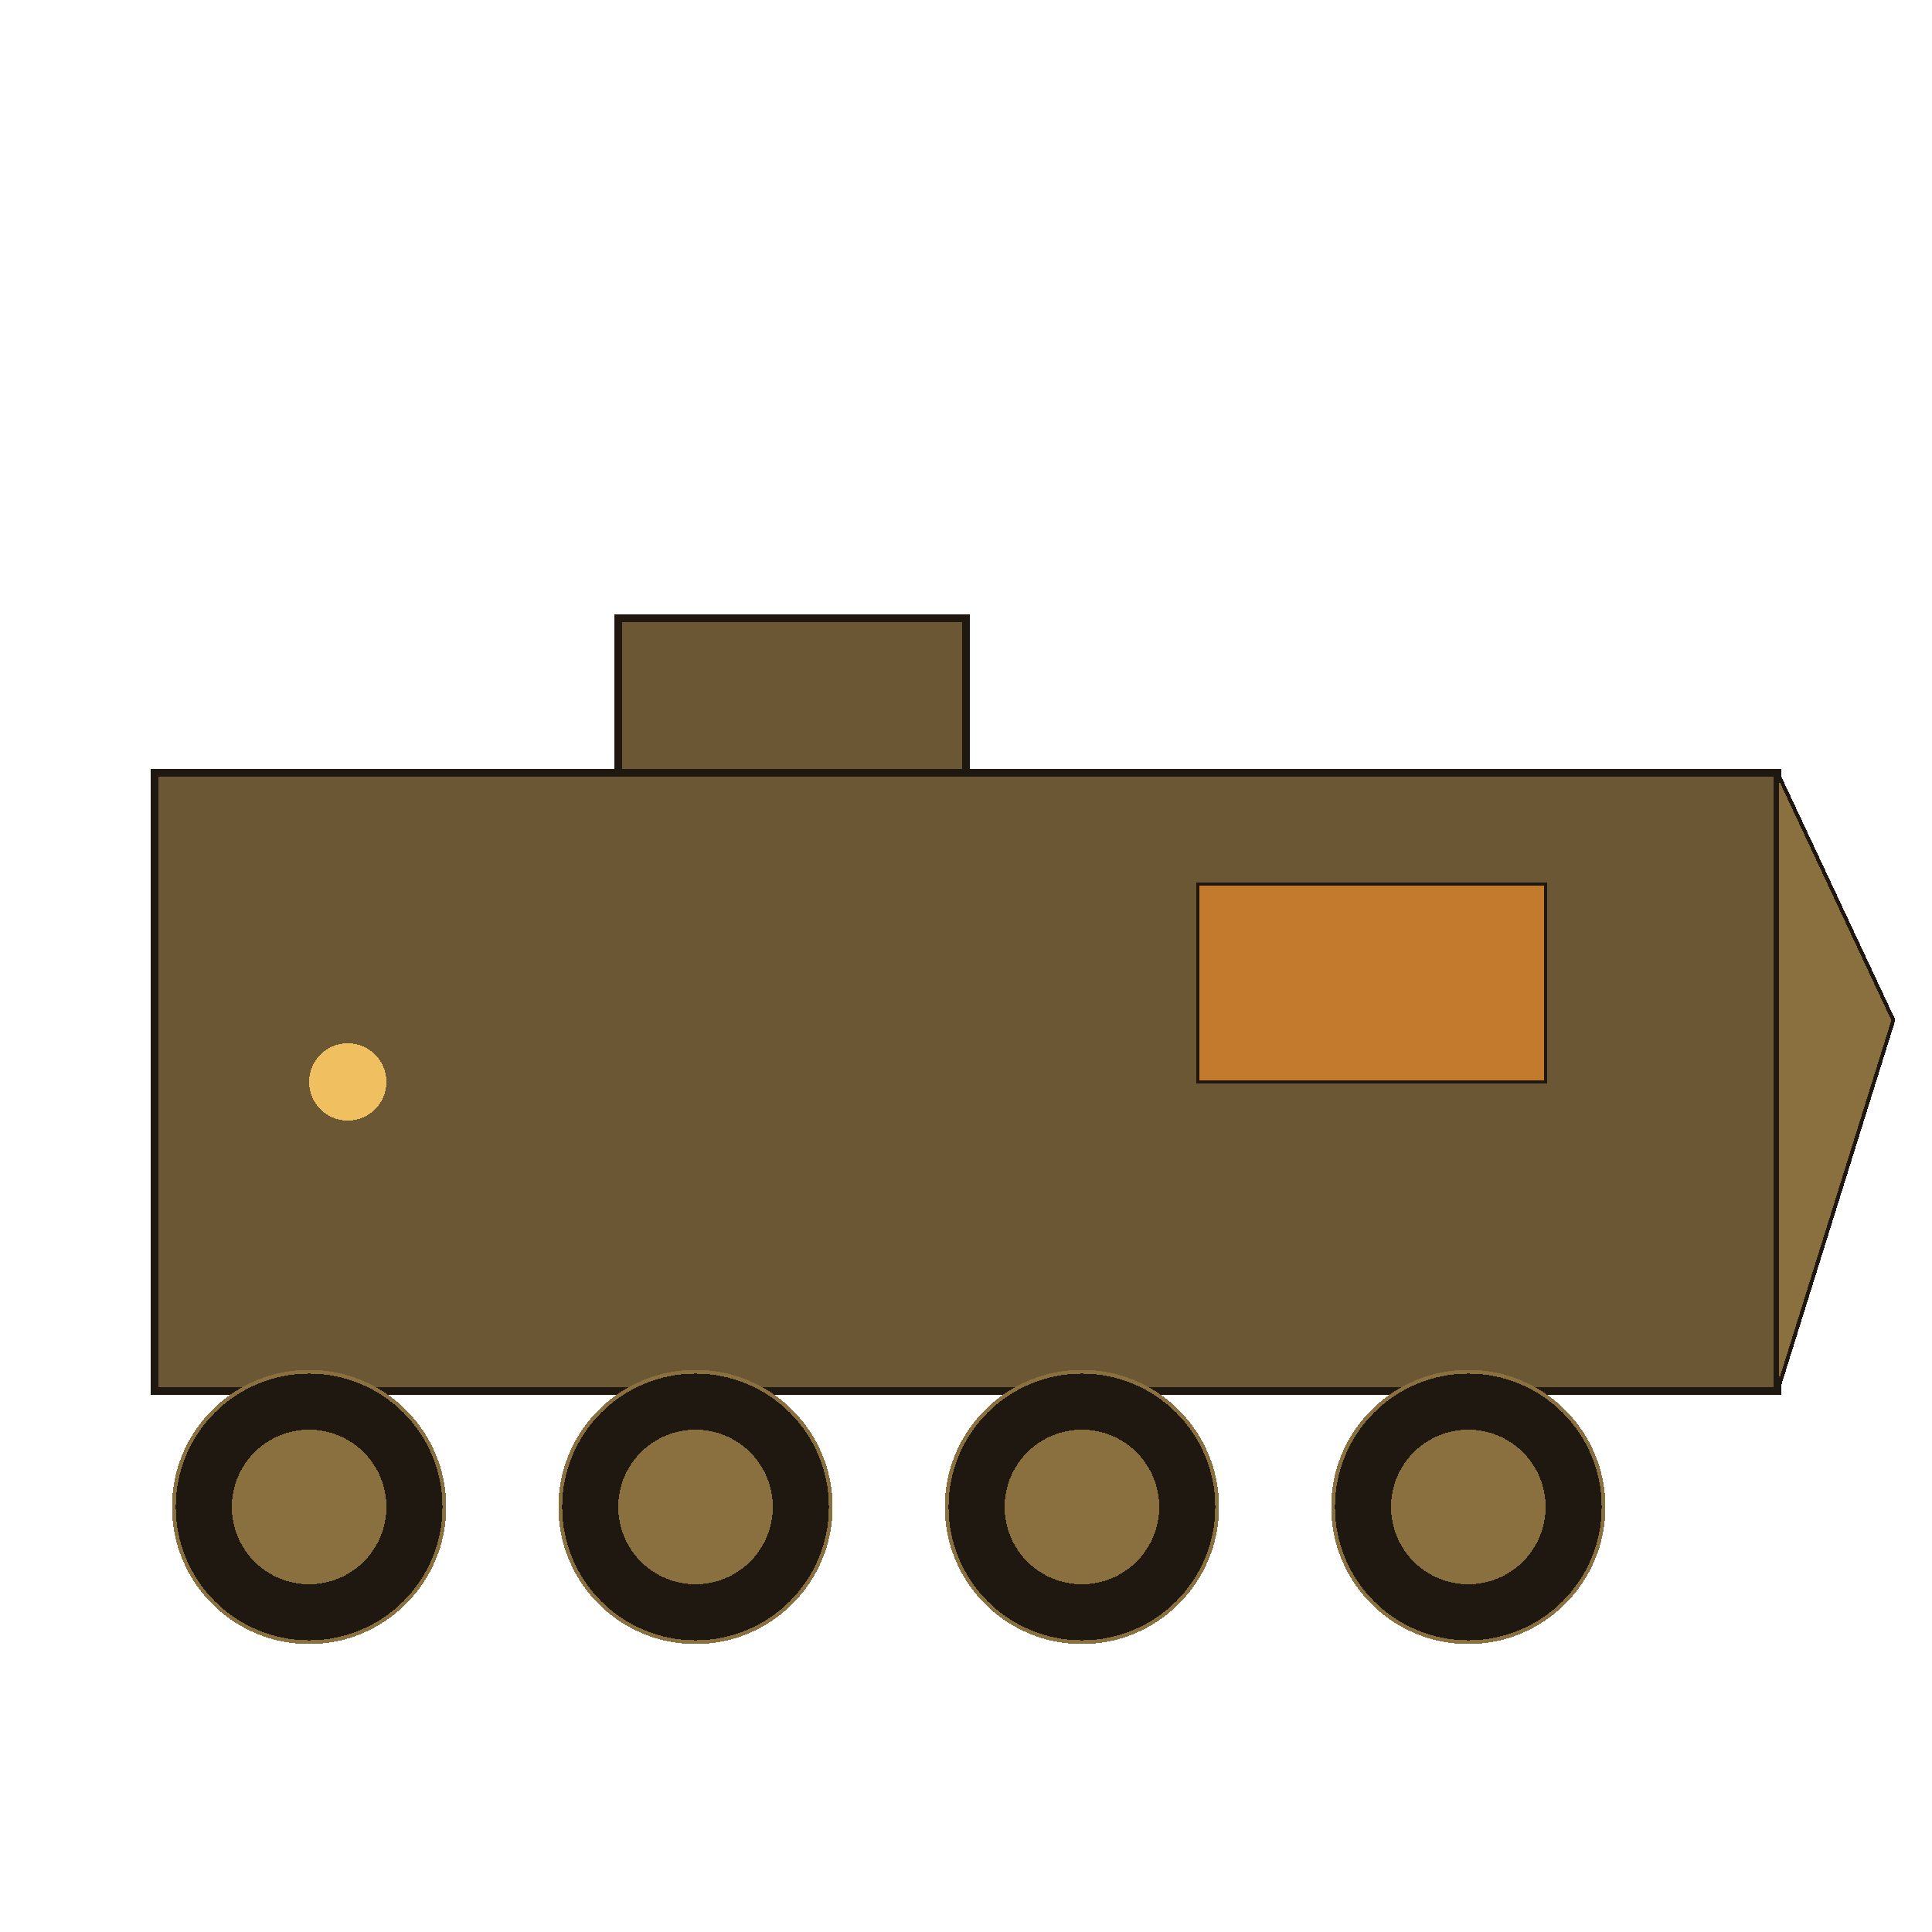
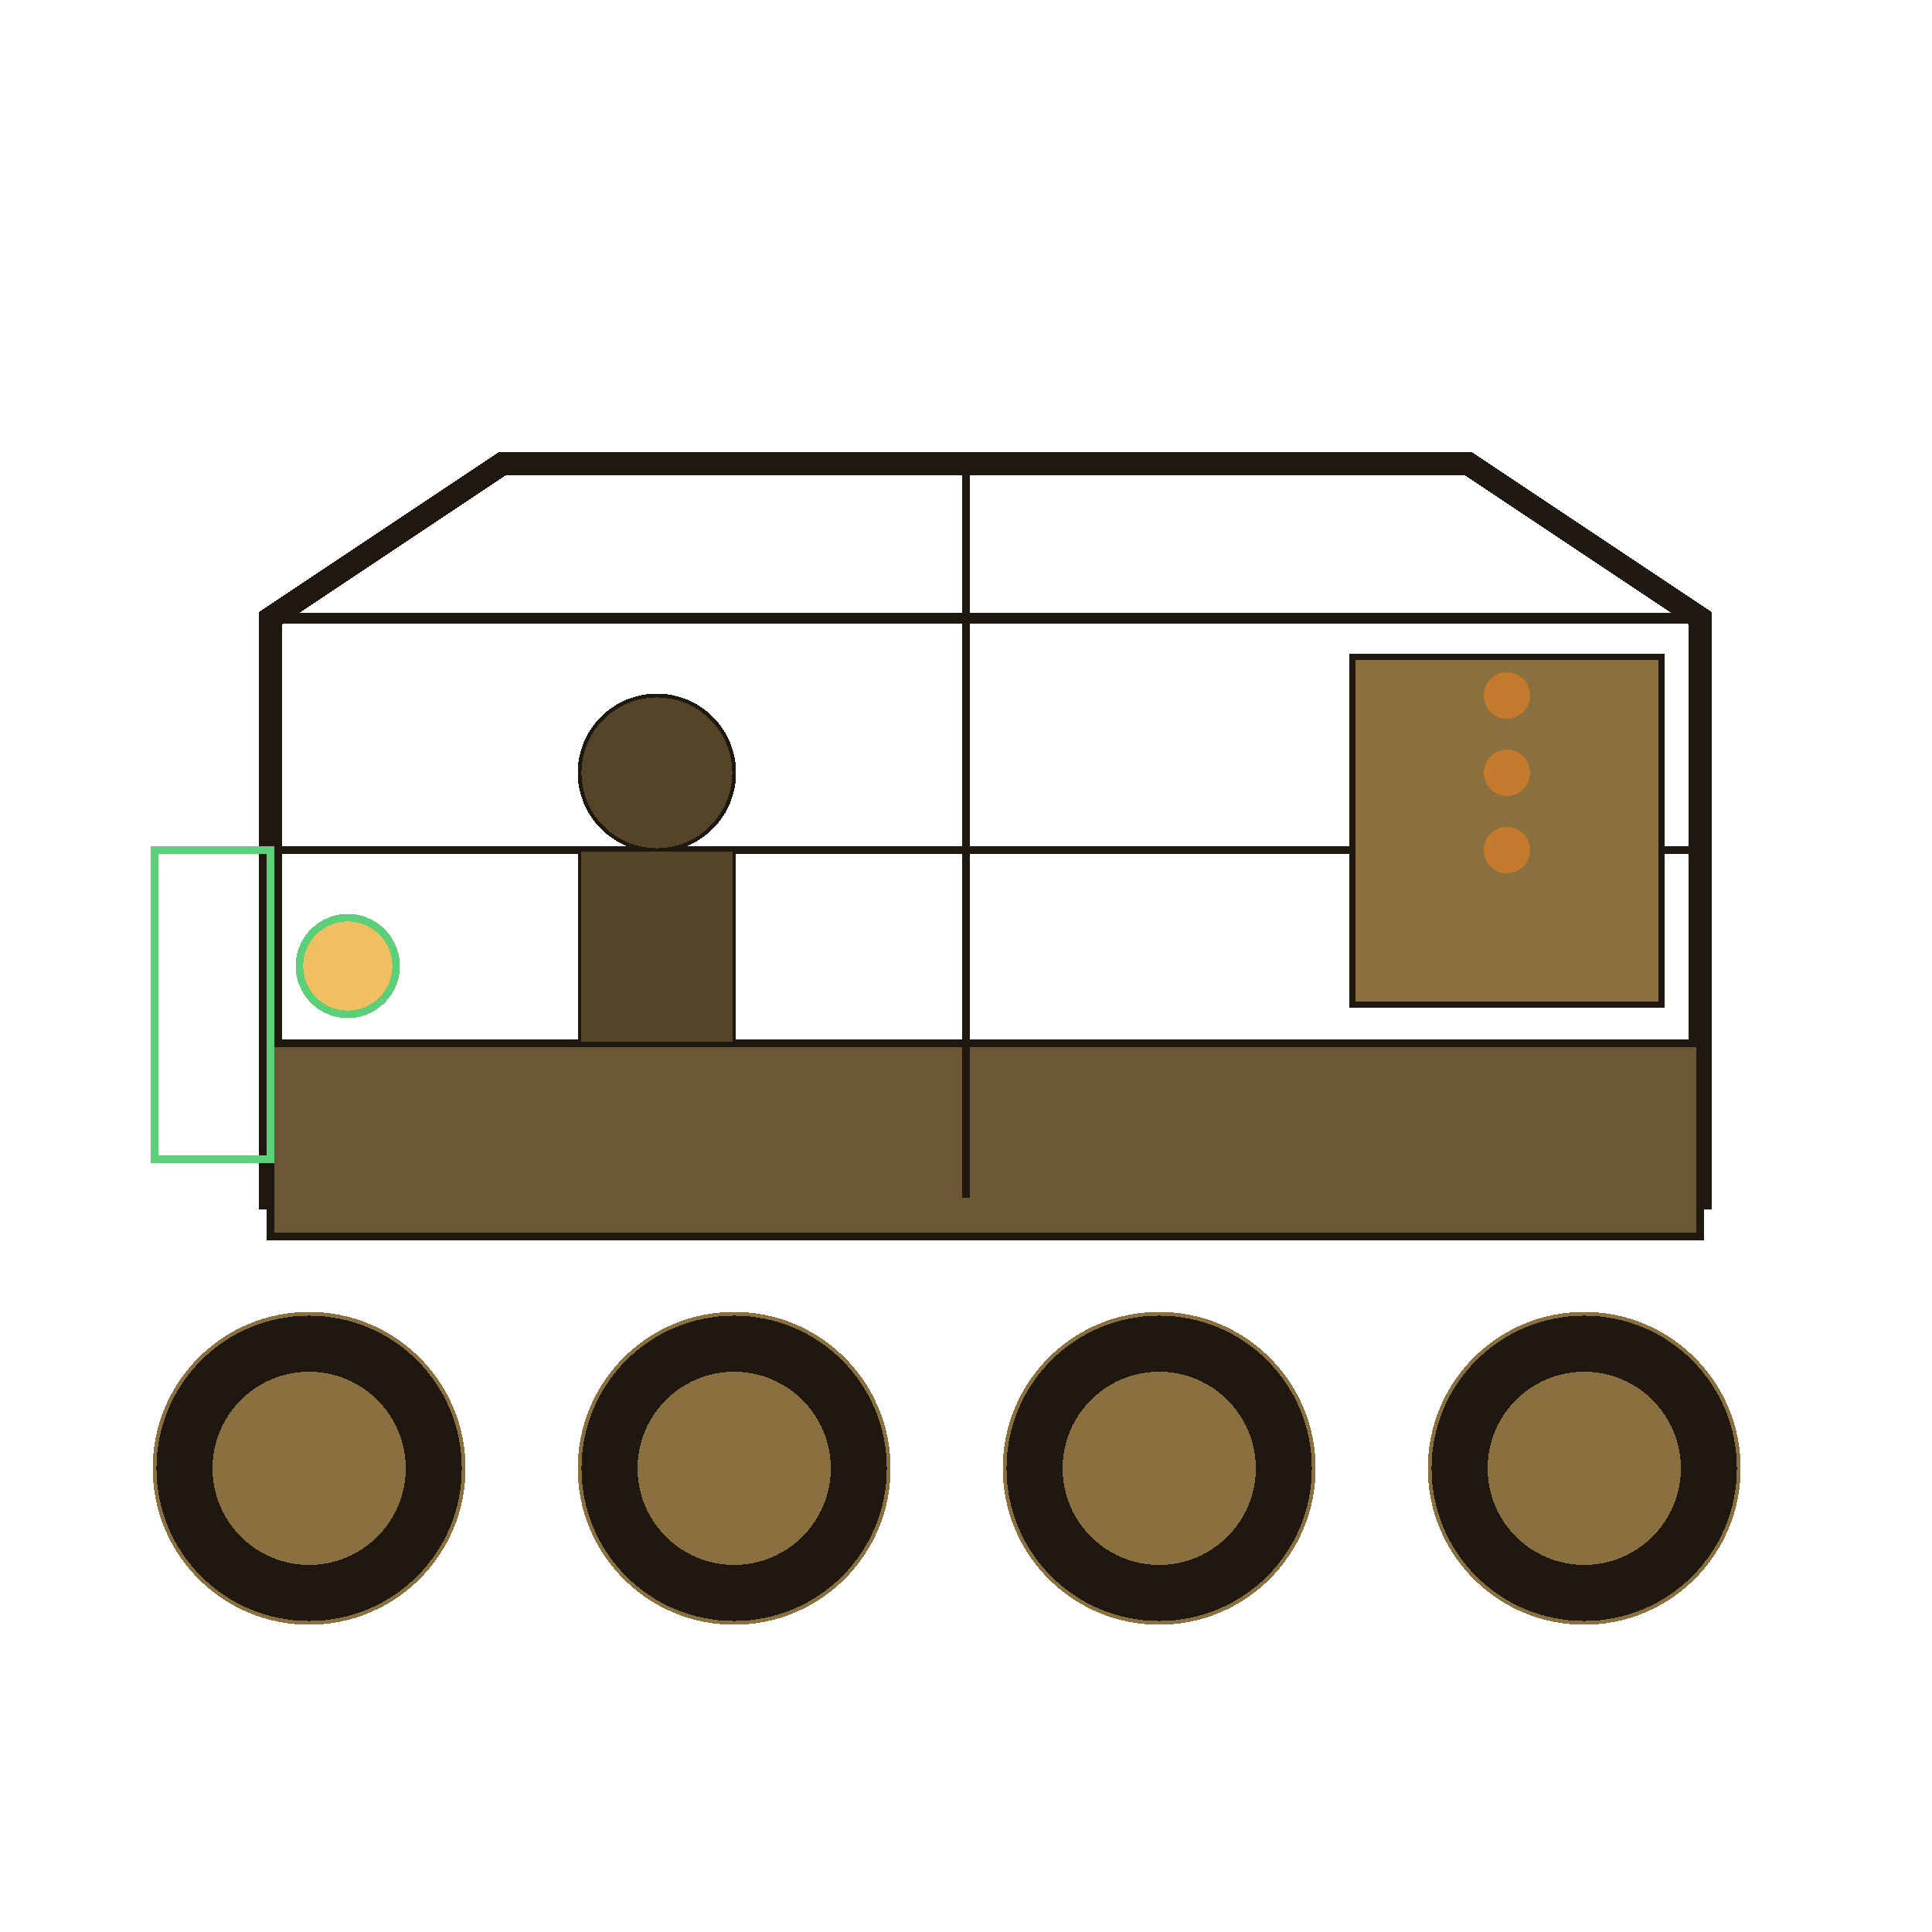
<svg xmlns="http://www.w3.org/2000/svg" viewBox="0 0 256 256" width="256" height="256" shape-rendering="crispEdges">
-   <rect x="20.48" y="102.40" width="215.04" height="81.92" fill="#6b5733" stroke="#1f1810" stroke-width="1.00" />
-   <polygon points="235.52,102.40 250.88,135.17 235.52,184.32" fill="#8a6f3f" stroke="#1f1810" stroke-width="0.50" />
-   <rect x="158.72" y="117.15" width="46.08" height="26.21" fill="#c47a2d" stroke="#1f1810" stroke-width="0.50" />
-   <circle cx="40.96" cy="199.68" r="17.92" fill="#1f1810" stroke="#8a6f3f" stroke-width="0.50" />
-   <circle cx="40.96" cy="199.68" r="10.24" fill="#8a6f3f" />
-   <circle cx="92.16" cy="199.68" r="17.92" fill="#1f1810" stroke="#8a6f3f" stroke-width="0.50" />
-   <circle cx="92.16" cy="199.68" r="10.24" fill="#8a6f3f" />
-   <circle cx="143.36" cy="199.68" r="17.92" fill="#1f1810" stroke="#8a6f3f" stroke-width="0.50" />
-   <circle cx="143.36" cy="199.68" r="10.24" fill="#8a6f3f" />
-   <circle cx="194.56" cy="199.68" r="17.92" fill="#1f1810" stroke="#8a6f3f" stroke-width="0.50" />
-   <circle cx="194.56" cy="199.68" r="10.24" fill="#8a6f3f" />
-   <rect x="81.92" y="81.92" width="46.08" height="20.48" fill="#6b5733" stroke="#1f1810" stroke-width="1.00" />
-   <circle cx="46.08" cy="143.36" r="5.12" fill="#f0c060" />
+   <polygon points="35.84,158.72 35.84,81.92 66.56,61.44 194.56,61.44 225.28,81.92 225.28,158.72" fill="none" stroke="#1f1810" stroke-width="3.07" />
+   <rect x="35.84" y="138.24" width="189.44" height="25.60" fill="#6b5733" stroke="#1f1810" stroke-width="1.00" />
+   <line x1="35.84" y1="81.92" x2="225.28" y2="81.92" stroke="#1f1810" stroke-width="1.50" />
+   <line x1="35.84" y1="112.64" x2="225.28" y2="112.64" stroke="#1f1810" stroke-width="1.00" />
+   <line x1="128.00" y1="61.44" x2="128.00" y2="158.72" stroke="#1f1810" stroke-width="1.00" />
+   <circle cx="87.04" cy="102.40" r="10.24" fill="#554528" stroke="#1f1810" stroke-width="0.50" />
+   <rect x="76.80" y="112.64" width="20.48" height="25.60" fill="#554528" stroke="#1f1810" stroke-width="0.50" />
+   <rect x="179.20" y="87.04" width="40.96" height="46.08" fill="#8a6f3f" stroke="#1f1810" stroke-width="0.80" />
+   <circle cx="199.68" cy="92.16" r="3.07" fill="#c47a2d" />
+   <circle cx="199.68" cy="102.40" r="3.07" fill="#c47a2d" />
+   <circle cx="199.68" cy="112.64" r="3.07" fill="#c47a2d" />
+   <circle cx="40.96" cy="194.56" r="20.48" fill="#1f1810" stroke="#8a6f3f" stroke-width="0.50" />
+   <circle cx="40.96" cy="194.56" r="12.80" fill="#8a6f3f" />
+   <circle cx="58.88" cy="194.56" r="1.50" fill="#1f1810" />
+   <circle cx="53.63" cy="207.23" r="1.50" fill="#1f1810" />
+   <circle cx="40.96" cy="212.48" r="1.50" fill="#1f1810" />
+   <circle cx="28.29" cy="207.23" r="1.50" fill="#1f1810" />
+   <circle cx="23.04" cy="194.56" r="1.50" fill="#1f1810" />
+   <circle cx="28.29" cy="181.89" r="1.50" fill="#1f1810" />
+   <circle cx="40.96" cy="176.64" r="1.50" fill="#1f1810" />
+   <circle cx="53.63" cy="181.89" r="1.50" fill="#1f1810" />
+   <circle cx="97.28" cy="194.56" r="20.48" fill="#1f1810" stroke="#8a6f3f" stroke-width="0.50" />
+   <circle cx="97.28" cy="194.56" r="12.80" fill="#8a6f3f" />
+   <circle cx="115.20" cy="194.56" r="1.50" fill="#1f1810" />
+   <circle cx="109.95" cy="207.23" r="1.50" fill="#1f1810" />
+   <circle cx="97.28" cy="212.48" r="1.50" fill="#1f1810" />
+   <circle cx="84.61" cy="207.23" r="1.50" fill="#1f1810" />
+   <circle cx="79.36" cy="194.56" r="1.50" fill="#1f1810" />
+   <circle cx="84.61" cy="181.89" r="1.50" fill="#1f1810" />
+   <circle cx="97.28" cy="176.64" r="1.50" fill="#1f1810" />
+   <circle cx="109.95" cy="181.89" r="1.50" fill="#1f1810" />
+   <circle cx="153.60" cy="194.56" r="20.48" fill="#1f1810" stroke="#8a6f3f" stroke-width="0.50" />
+   <circle cx="153.60" cy="194.56" r="12.80" fill="#8a6f3f" />
+   <circle cx="171.52" cy="194.56" r="1.50" fill="#1f1810" />
+   <circle cx="166.27" cy="207.23" r="1.50" fill="#1f1810" />
+   <circle cx="153.60" cy="212.48" r="1.50" fill="#1f1810" />
+   <circle cx="140.93" cy="207.23" r="1.50" fill="#1f1810" />
+   <circle cx="135.68" cy="194.56" r="1.50" fill="#1f1810" />
+   <circle cx="140.93" cy="181.89" r="1.50" fill="#1f1810" />
+   <circle cx="153.60" cy="176.64" r="1.50" fill="#1f1810" />
+   <circle cx="166.27" cy="181.89" r="1.50" fill="#1f1810" />
+   <circle cx="209.92" cy="194.56" r="20.48" fill="#1f1810" stroke="#8a6f3f" stroke-width="0.50" />
+   <circle cx="209.92" cy="194.56" r="12.80" fill="#8a6f3f" />
+   <circle cx="227.84" cy="194.56" r="1.50" fill="#1f1810" />
+   <circle cx="222.59" cy="207.23" r="1.50" fill="#1f1810" />
+   <circle cx="209.92" cy="212.48" r="1.50" fill="#1f1810" />
+   <circle cx="197.25" cy="207.23" r="1.50" fill="#1f1810" />
+   <circle cx="192.00" cy="194.56" r="1.50" fill="#1f1810" />
+   <circle cx="197.25" cy="181.89" r="1.50" fill="#1f1810" />
+   <circle cx="209.92" cy="176.64" r="1.50" fill="#1f1810" />
+   <circle cx="222.59" cy="181.89" r="1.50" fill="#1f1810" />
+   <circle cx="46.08" cy="128.00" r="6.40" fill="#f0c060" stroke="#5bd078" stroke-width="1.00" />
+   <rect x="20.48" y="112.64" width="15.36" height="40.96" fill="none" stroke="#5bd078" stroke-width="1.00" />
</svg>
